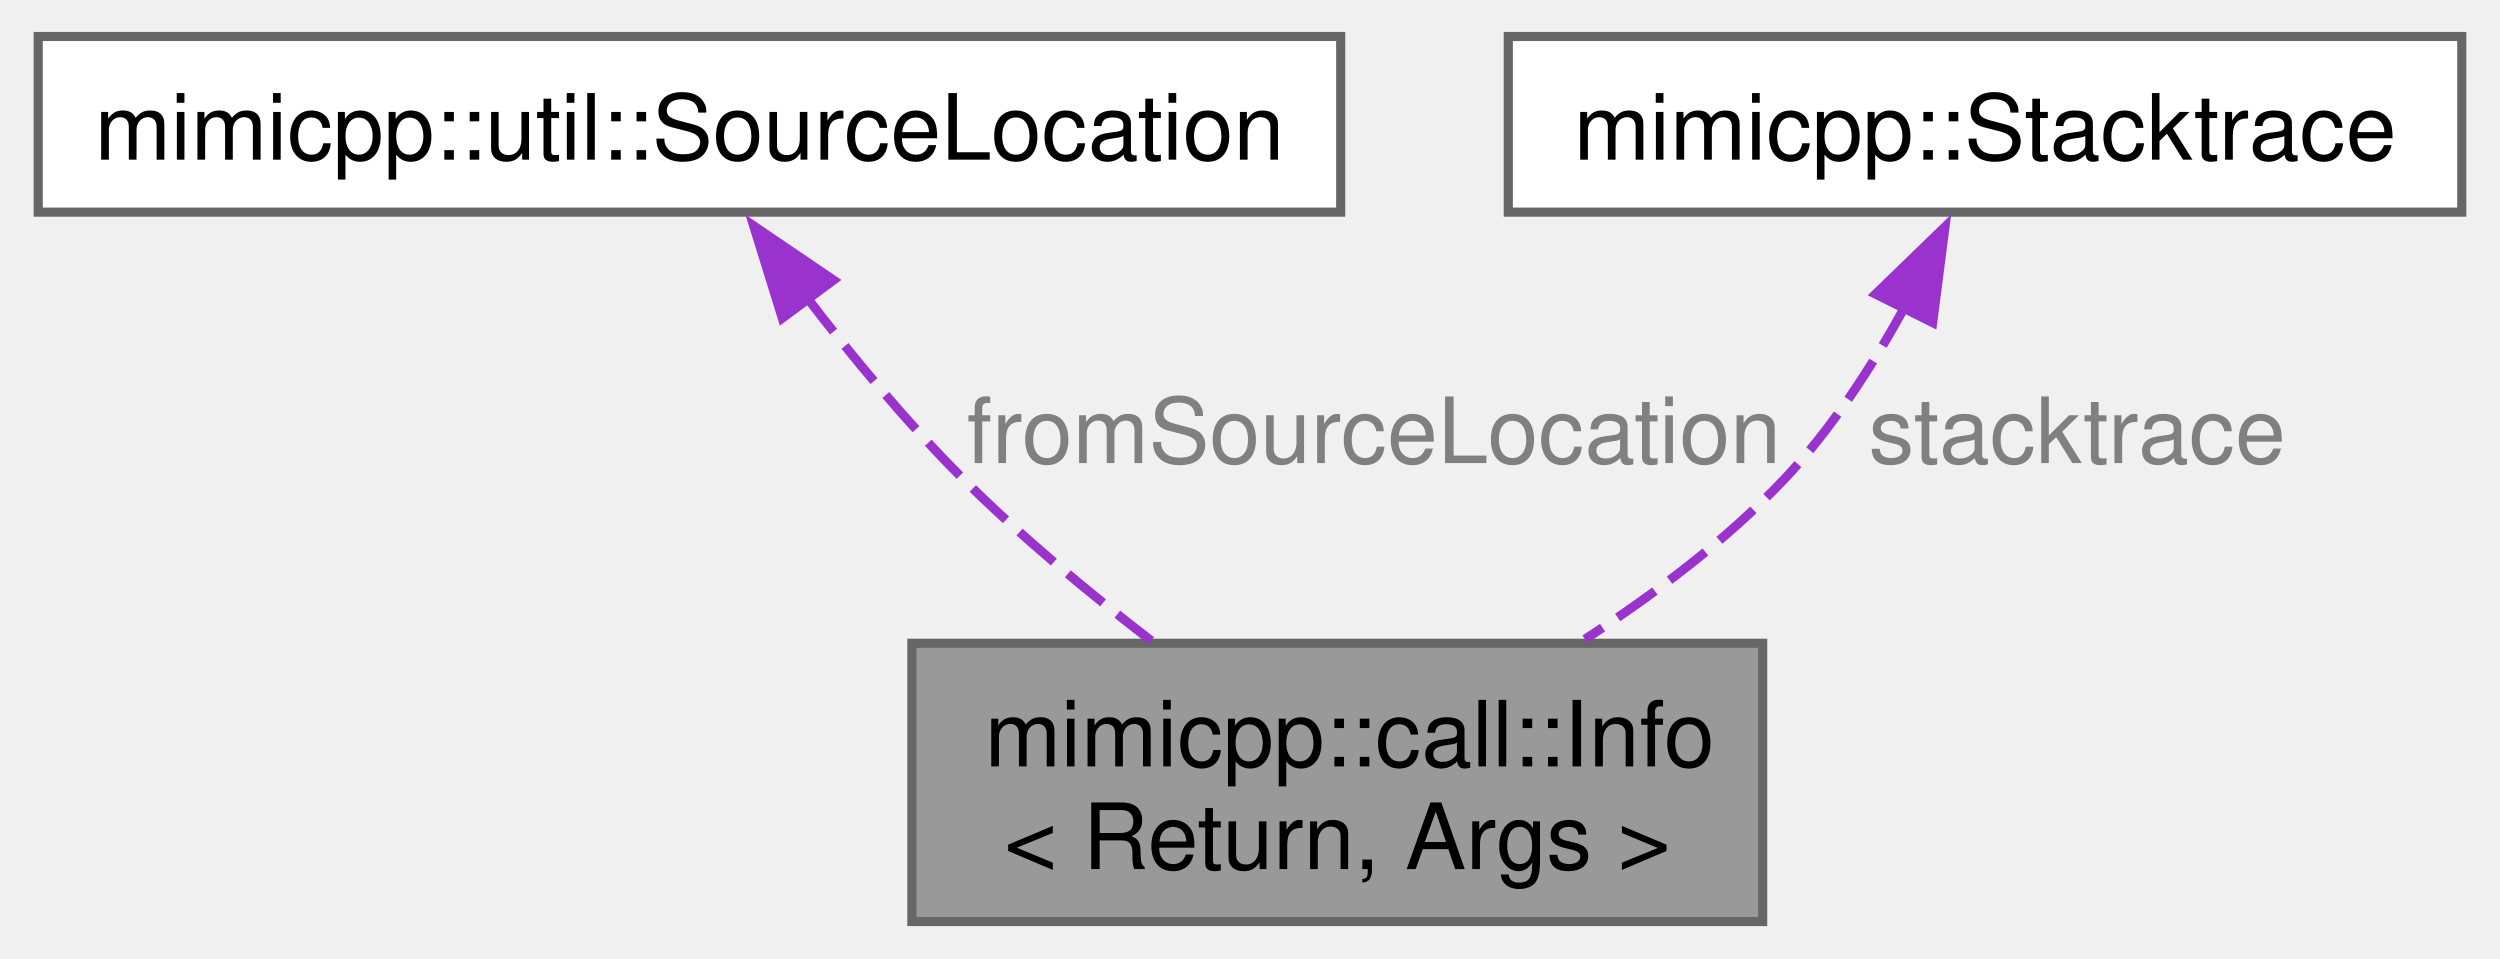
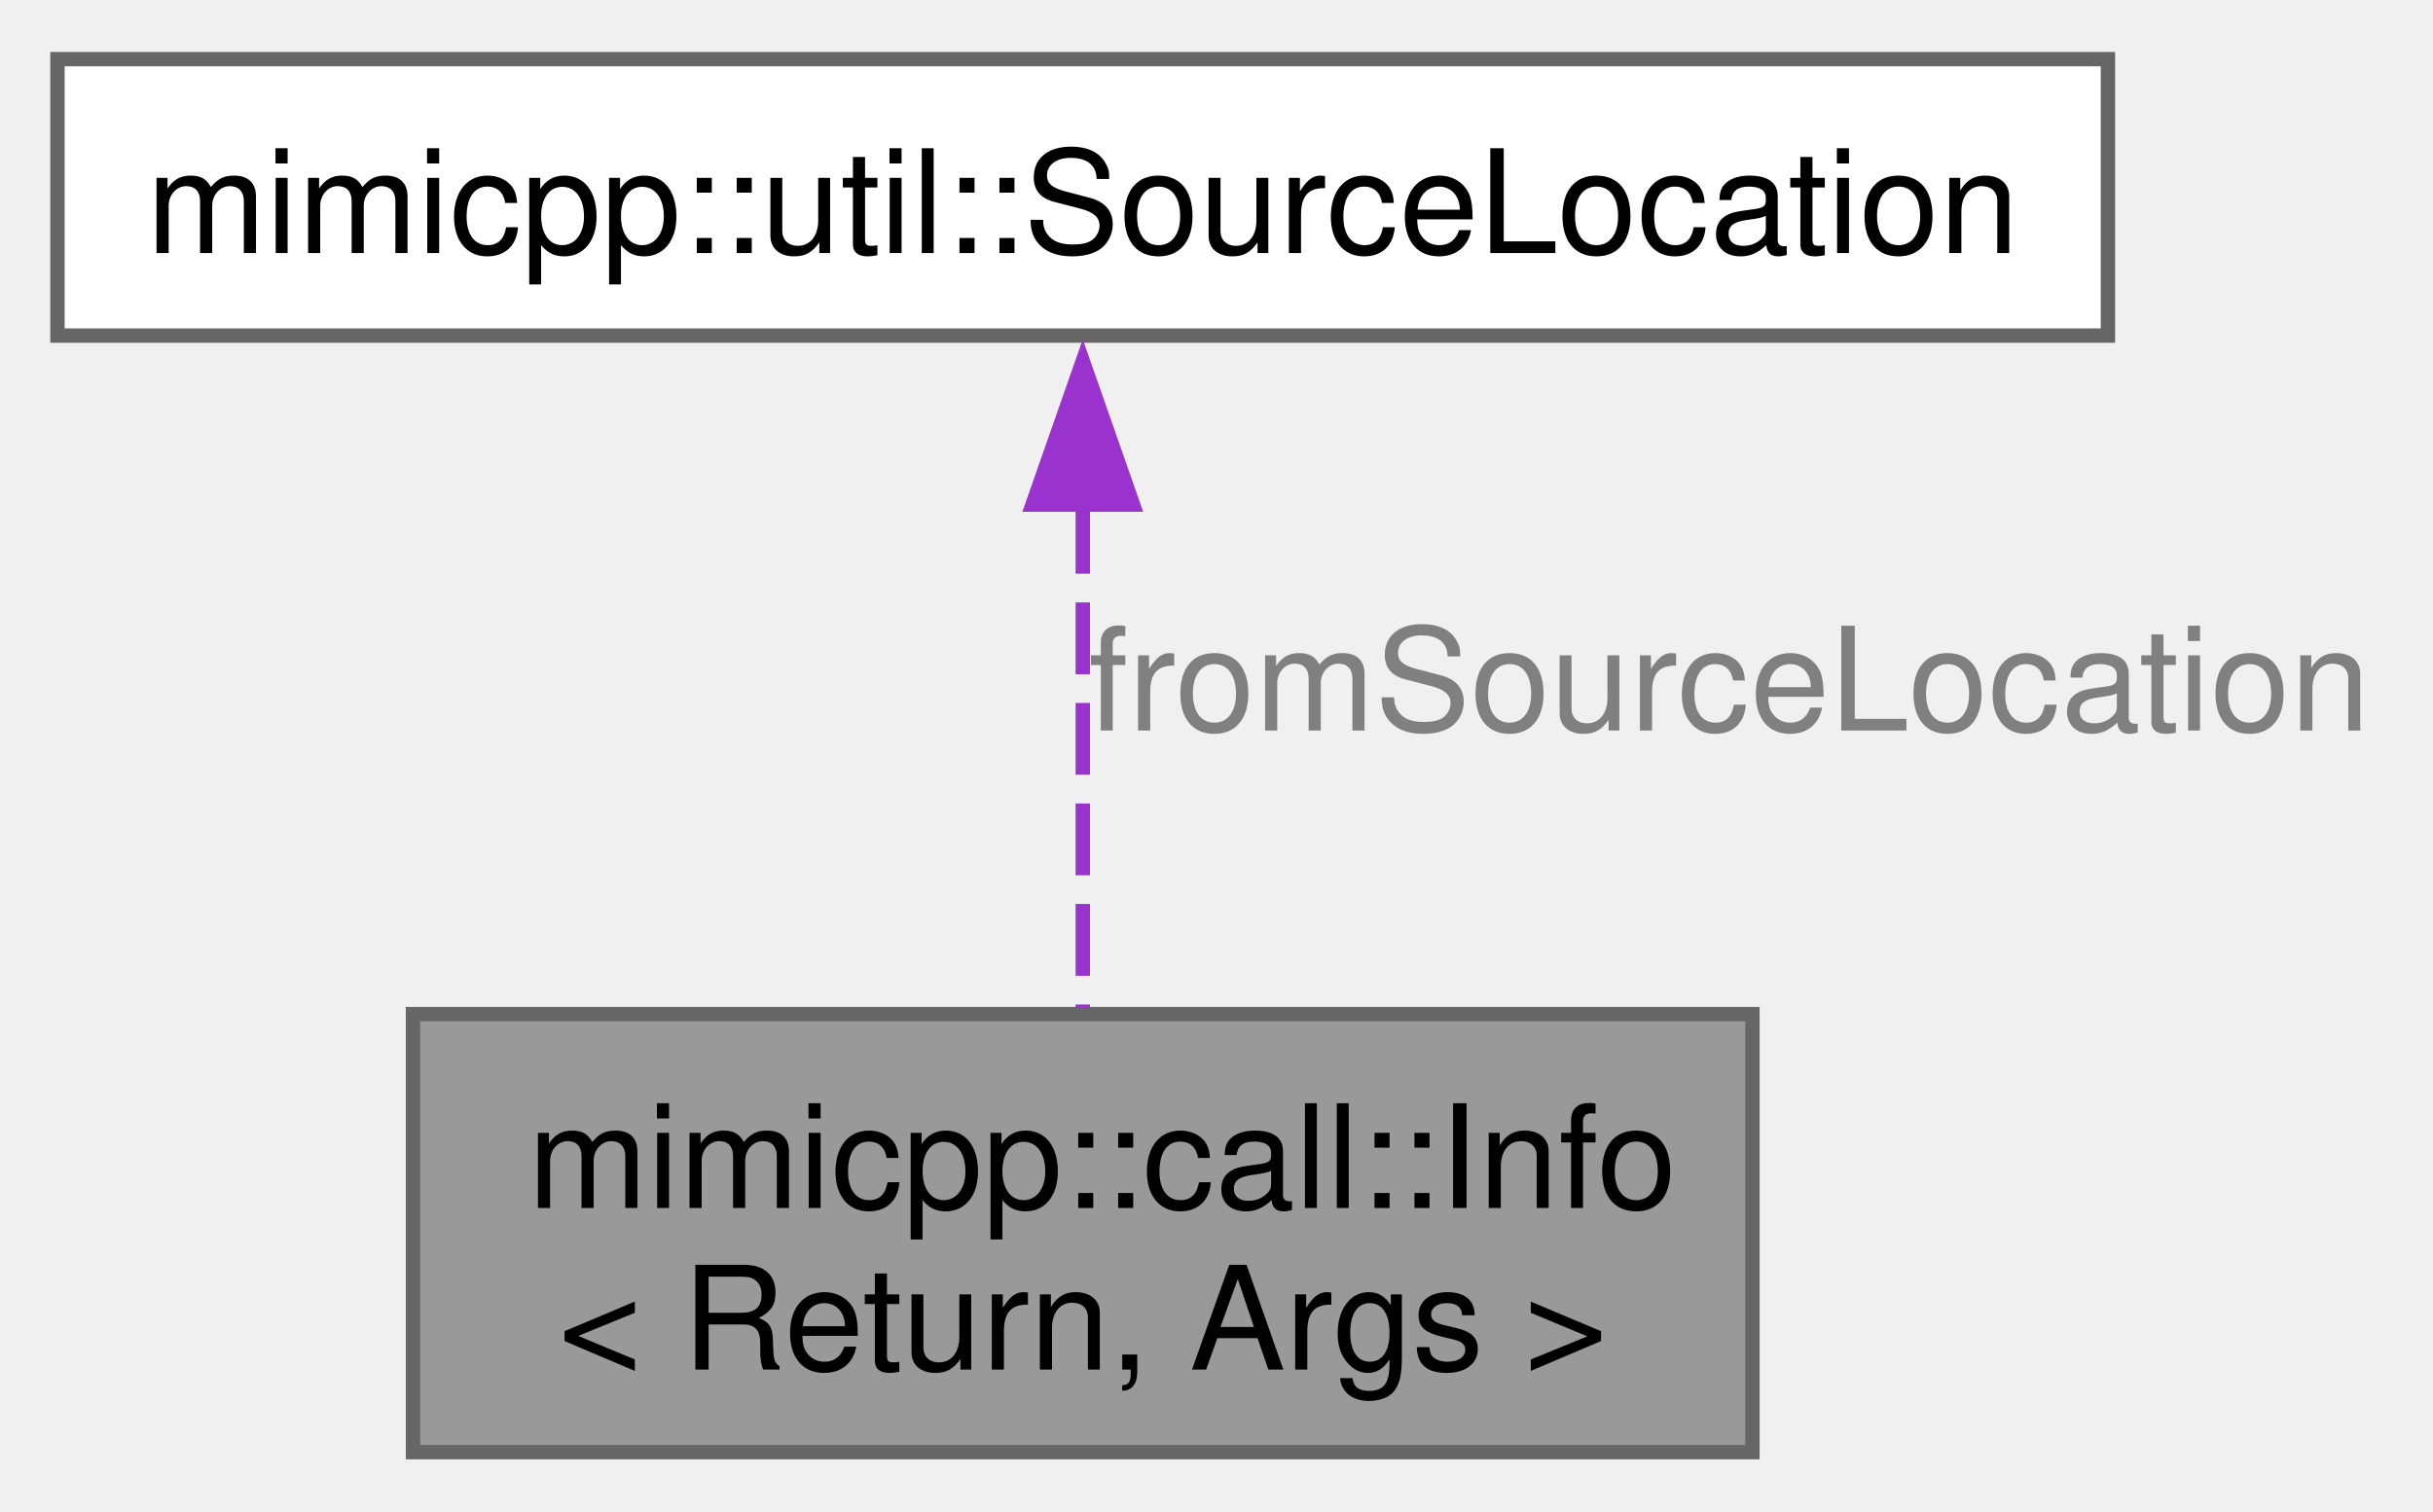
- <svg xmlns="http://www.w3.org/2000/svg" xmlns:xlink="http://www.w3.org/1999/xlink" width="274pt" height="105pt" viewBox="0.00 0.00 273.62 105.00">
+ <svg xmlns="http://www.w3.org/2000/svg" xmlns:xlink="http://www.w3.org/1999/xlink" width="169pt" height="105pt" viewBox="0.00 0.00 169.38 105.00">
  <g id="graph0" class="graph" transform="scale(1 1) rotate(0) translate(4 101)">
    <g id="Node000001" class="node">
      <g id="a_Node000001">
        <a xlink:title=" ">
-           <polygon fill="#999999" stroke="#666666" points="189,-30.5 95.75,-30.5 95.75,0 189,0 189,-30.5" />
-           <text text-anchor="start" x="103.75" y="-17" font-family="Helvetica,sans-Serif" font-size="10.00">mimicpp::call::Info</text>
-           <text text-anchor="middle" x="142.38" y="-5.75" font-family="Helvetica,sans-Serif" font-size="10.00">&lt; Return, Args &gt;</text>
+           <polygon fill="#999999" stroke="#666666" points="118,-30.5 24.75,-30.5 24.75,0 118,0 118,-30.5" />
+           <text text-anchor="start" x="32.75" y="-17" font-family="Helvetica,sans-Serif" font-size="10.00">mimicpp::call::Info</text>
+           <text text-anchor="middle" x="71.38" y="-5.75" font-family="Helvetica,sans-Serif" font-size="10.00">&lt; Return, Args &gt;</text>
        </a>
      </g>
    </g>
    <g id="Node000002" class="node">
      <g id="a_Node000002">
-         <a xlink:href="../../db/df5/classmimicpp_1_1util_1_1_source_location.html" target="_top" xlink:title="A thin wrapper around a std::source_location with additional operator ==.">
+         <a xlink:href="../../db/df5/classmimicpp_1_1util_1_1_source_location.html" target="_top" xlink:title="A thin wrapper around the currently installed source-location backend with additional operator ==.">
          <polygon fill="white" stroke="#666666" points="142.75,-97 0,-97 0,-77.75 142.75,-77.75 142.75,-97" />
          <text text-anchor="middle" x="71.38" y="-83.5" font-family="Helvetica,sans-Serif" font-size="10.00">mimicpp::util::SourceLocation</text>
        </a>
      </g>
    </g>
    <g id="edge1_Node000001_Node000002" class="edge">
      <g id="a_edge1_Node000001_Node000002">
        <a xlink:title=" ">
-           <path fill="none" stroke="#9a32cd" stroke-dasharray="5,2" d="M84.09,-68.59C89.15,-61.99 95.23,-54.63 101.38,-48.5 107.66,-42.23 115.14,-36.04 121.98,-30.78" />
-           <polygon fill="#9a32cd" stroke="#9a32cd" points="81.55,-66.13 78.41,-76.25 87.17,-70.3 81.55,-66.13" />
+           <path fill="none" stroke="#9a32cd" stroke-dasharray="5,2" d="M71.38,-66.17C71.38,-54.91 71.38,-41.14 71.38,-30.92" />
+           <polygon fill="#9a32cd" stroke="#9a32cd" points="67.88,-65.98 71.38,-75.98 74.88,-65.98 67.88,-65.98" />
        </a>
      </g>
-       <text text-anchor="middle" x="146.38" y="-50.25" font-family="Helvetica,sans-Serif" font-size="10.00" fill="grey"> fromSourceLocation</text>
-     </g>
-     <g id="Node000003" class="node">
-       <g id="a_Node000003">
-         <a xlink:href="../../db/d18/classmimicpp_1_1_stacktrace.html" target="_top" xlink:title="A simple type-erase stacktrace abstraction.">
-           <polygon fill="white" stroke="#666666" points="265.62,-97 161.12,-97 161.12,-77.75 265.62,-77.75 265.62,-97" />
-           <text text-anchor="middle" x="213.38" y="-83.5" font-family="Helvetica,sans-Serif" font-size="10.00">mimicpp::Stacktrace</text>
-         </a>
-       </g>
-     </g>
-     <g id="edge2_Node000001_Node000003" class="edge">
-       <g id="a_edge2_Node000001_Node000003">
-         <a xlink:title=" ">
-           <path fill="none" stroke="#9a32cd" stroke-dasharray="5,2" d="M204.64,-67.47C201.09,-61 196.6,-54.02 191.38,-48.5 185.08,-41.84 177.15,-35.88 169.52,-30.94" />
-           <polygon fill="#9a32cd" stroke="#9a32cd" points="201.37,-68.77 208.98,-76.14 207.63,-65.64 201.37,-68.77" />
-         </a>
-       </g>
-       <text text-anchor="middle" x="223.47" y="-50.25" font-family="Helvetica,sans-Serif" font-size="10.00" fill="grey"> stacktrace</text>
+       <text text-anchor="middle" x="116.38" y="-50.25" font-family="Helvetica,sans-Serif" font-size="10.00" fill="grey"> fromSourceLocation</text>
    </g>
  </g>
</svg>
